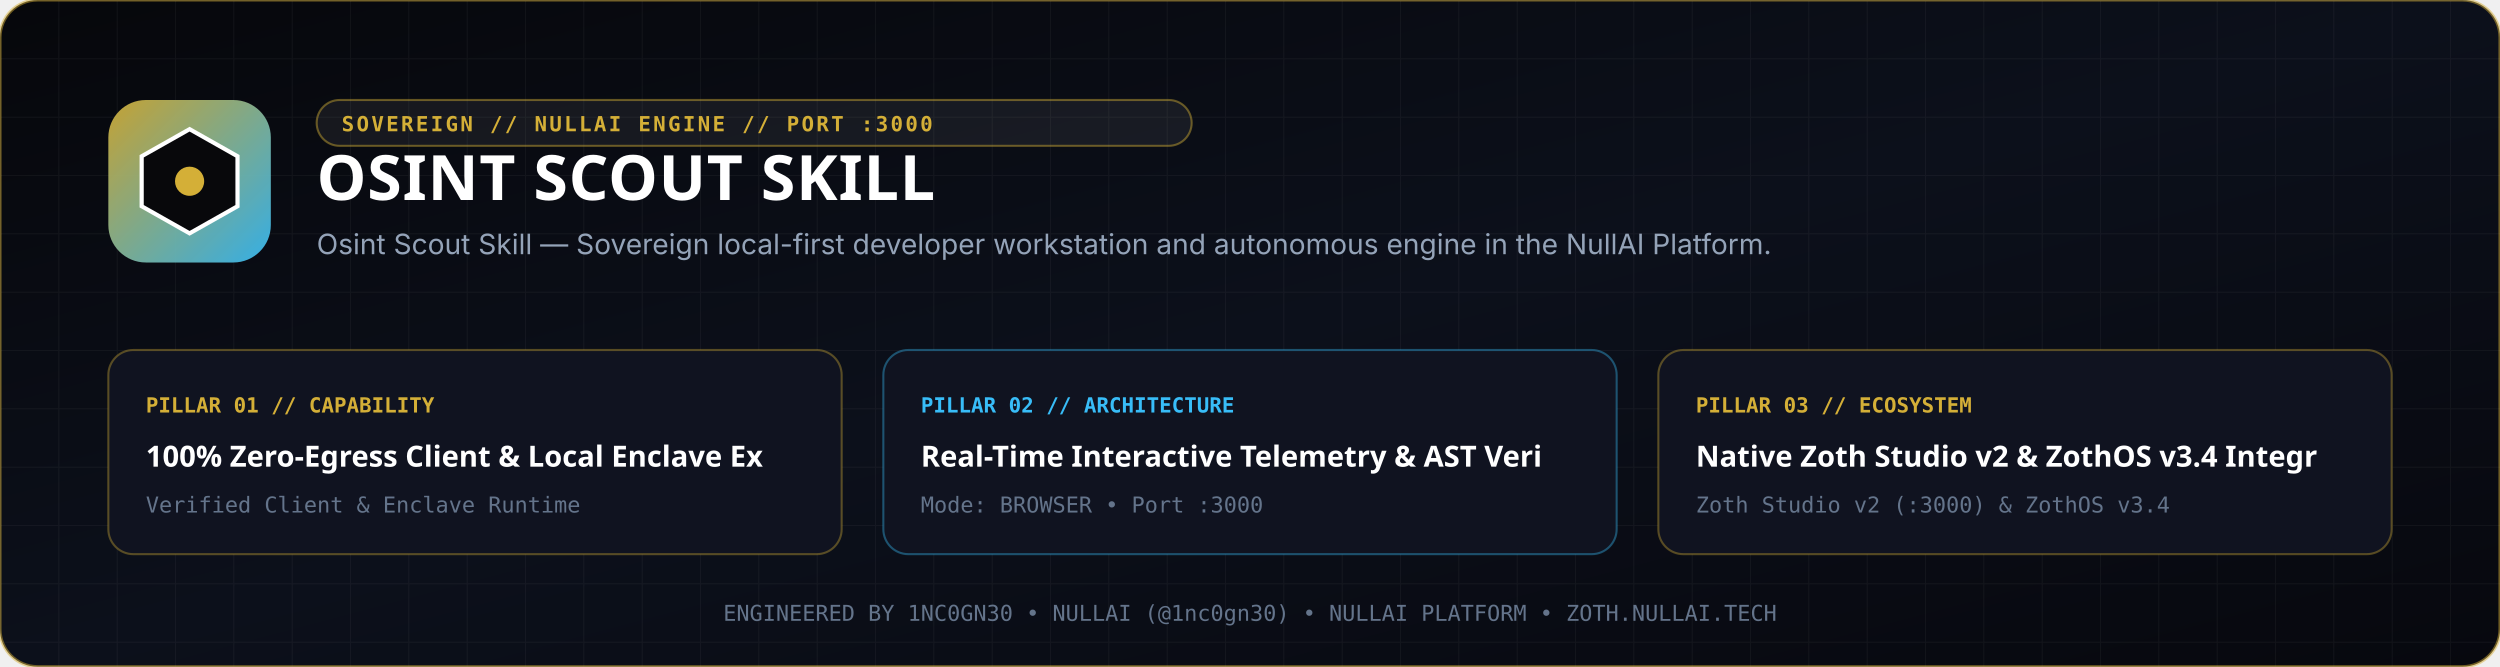
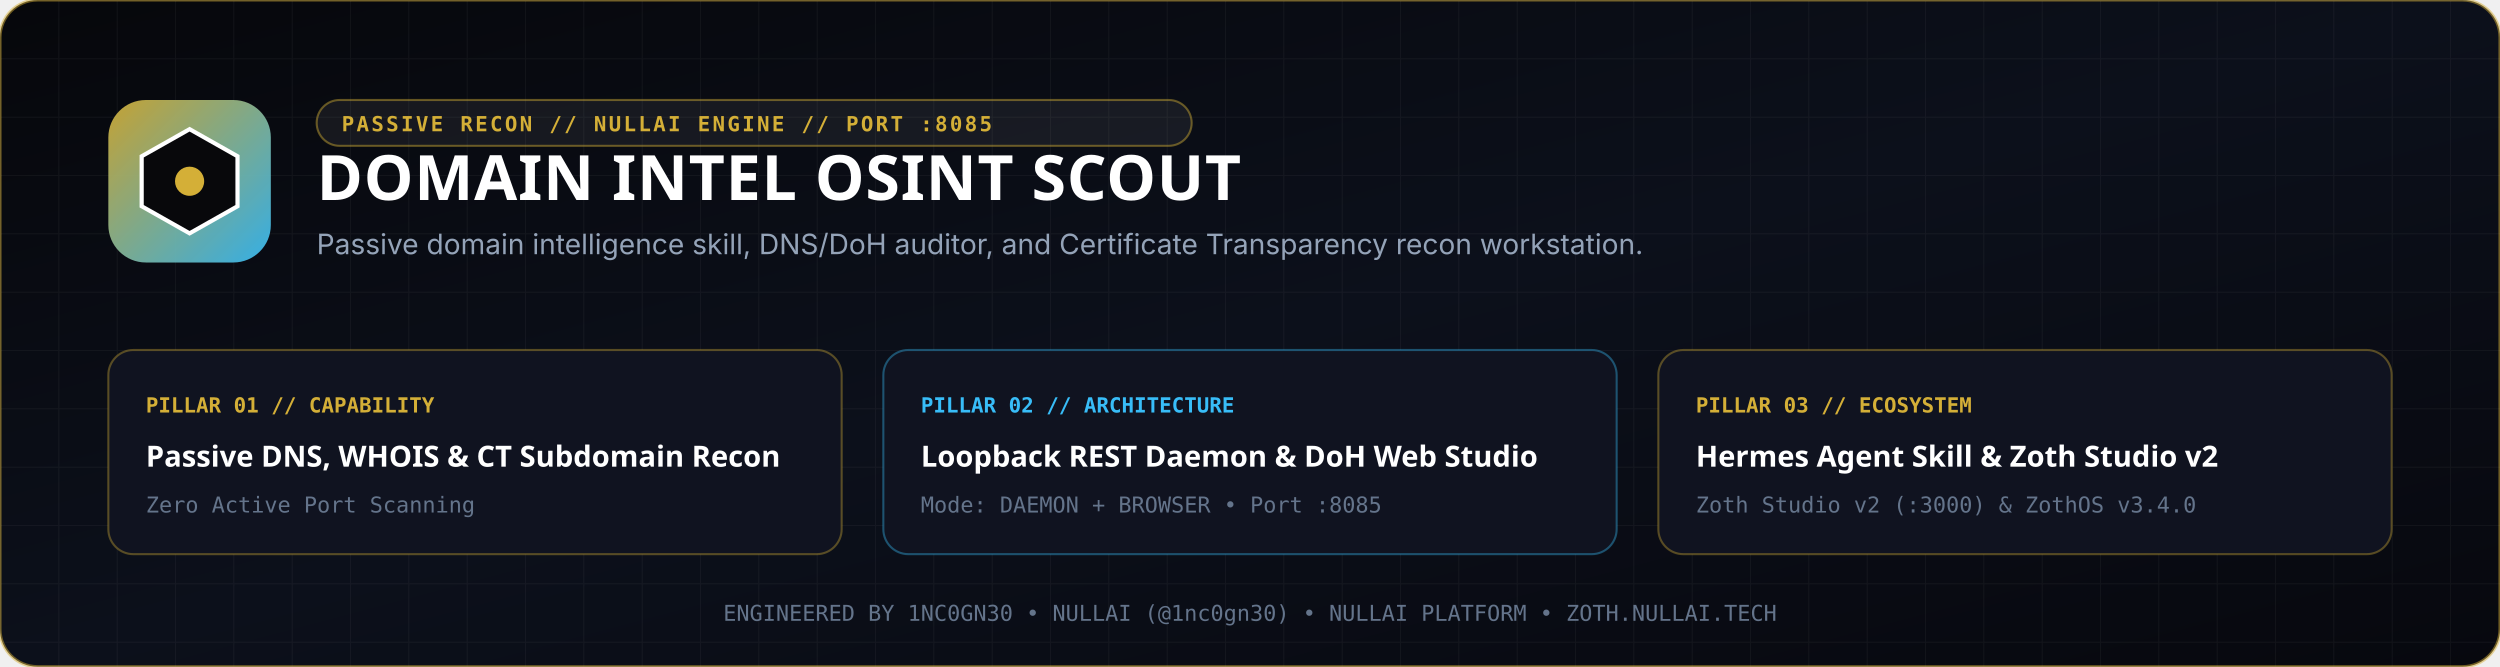
<svg xmlns="http://www.w3.org/2000/svg" viewBox="0 0 1200 320" width="100%" height="100%">
  <defs>
    <linearGradient id="bg" x1="0%" y1="0%" x2="100%" y2="100%">
      <stop offset="0%" stop-color="#06070B" />
      <stop offset="50%" stop-color="#0C101B" />
      <stop offset="100%" stop-color="#07080E" />
    </linearGradient>
    <linearGradient id="accent" x1="0%" y1="0%" x2="100%" y2="100%">
      <stop offset="0%" stop-color="#D4AF37" />
      <stop offset="100%" stop-color="#38BDF8" />
    </linearGradient>
    <pattern id="grid" width="28" height="28" patternUnits="userSpaceOnUse">
      <path d="M 28 0 L 0 0 0 28" fill="none" stroke="rgba(255,255,255,0.04)" stroke-width="1" />
    </pattern>
  </defs>
  <rect width="1200" height="320" rx="18" fill="url(#bg)" stroke="#D4AF37" stroke-opacity="0.5" stroke-width="1.5" />
  <rect width="1200" height="320" rx="18" fill="url(#grid)" />
  <g transform="translate(52, 48)">
    <rect width="78" height="78" rx="18" fill="url(#accent)" opacity="0.92" />
    <polygon points="39,14 62,27 62,51 39,64 16,51 16,27" fill="#08080B" stroke="#FFFFFF" stroke-width="2" />
    <circle cx="39" cy="39" r="7" fill="#D4AF37" />
  </g>
  <g transform="translate(152, 62)">
    <rect x="0" y="-14" width="420" height="22" rx="11" fill="rgba(255,255,255,0.06)" stroke="#D4AF37" stroke-opacity="0.45" />
-     <text x="12" y="1" fill="#D4AF37" font-family="JetBrains Mono, monospace" font-size="10" font-weight="700" letter-spacing="1.1">SOVEREIGN // NULLAI ENGINE // PORT :3000</text>
-     <text x="0" y="34" fill="#FFFFFF" font-family="Syne, Space Grotesk, sans-serif" font-size="30" font-weight="800" letter-spacing="0.4">OSINT SCOUT SKILL</text>
-     <text x="0" y="60" fill="#94A3B8" font-family="Inter, sans-serif" font-size="13.5">Osint Scout Skill — Sovereign local-first developer workstation and autonomous engine in the NullAI Platform.</text>
+     <text x="12" y="1" fill="#D4AF37" font-family="JetBrains Mono, monospace" font-size="10" font-weight="700" letter-spacing="1.1">PASSIVE RECON // NULLAI ENGINE // PORT :8085</text>
+     <text x="0" y="34" fill="#FFFFFF" font-family="Syne, Space Grotesk, sans-serif" font-size="30" font-weight="800" letter-spacing="0.4">DOMAIN INTEL OSINT SCOUT</text>
+     <text x="0" y="60" fill="#94A3B8" font-family="Inter, sans-serif" font-size="13.5">Passive domain intelligence skill, DNS/DoH auditor, and Certificate Transparency recon workstation.</text>
  </g>
  <g transform="translate(52, 168)">
    <rect x="0" y="0" width="352" height="98" rx="12" fill="#101320" stroke="#D4AF37" stroke-opacity="0.38" />
    <text x="18" y="30" fill="#D4AF37" font-family="JetBrains Mono, monospace" font-size="10" font-weight="700">PILLAR 01 // CAPABILITY</text>
-     <text x="18" y="56" fill="#FFFFFF" font-family="Space Grotesk, sans-serif" font-size="14" font-weight="700">100% Zero-Egress Client &amp; Local Enclave Ex</text>
-     <text x="18" y="78" fill="#64748B" font-family="JetBrains Mono, monospace" font-size="10.5">Verified Client &amp; Enclave Runtime</text>
+     <text x="18" y="56" fill="#FFFFFF" font-family="Space Grotesk, sans-serif" font-size="14" font-weight="700">Passive DNS, WHOIS &amp; CT Subdomain Recon</text>
+     <text x="18" y="78" fill="#64748B" font-family="JetBrains Mono, monospace" font-size="10.5">Zero Active Port Scanning</text>
    <rect x="372" y="0" width="352" height="98" rx="12" fill="#101320" stroke="#38BDF8" stroke-opacity="0.38" />
    <text x="390" y="30" fill="#38BDF8" font-family="JetBrains Mono, monospace" font-size="10" font-weight="700">PILLAR 02 // ARCHITECTURE</text>
-     <text x="390" y="56" fill="#FFFFFF" font-family="Space Grotesk, sans-serif" font-size="14" font-weight="700">Real-Time Interactive Telemetry &amp; AST Veri</text>
-     <text x="390" y="78" fill="#64748B" font-family="JetBrains Mono, monospace" font-size="10.5">Mode: BROWSER • Port :3000</text>
+     <text x="390" y="56" fill="#FFFFFF" font-family="Space Grotesk, sans-serif" font-size="14" font-weight="700">Loopback REST Daemon &amp; DoH Web Studio</text>
+     <text x="390" y="78" fill="#64748B" font-family="JetBrains Mono, monospace" font-size="10.5">Mode: DAEMON + BROWSER • Port :8085</text>
    <rect x="744" y="0" width="352" height="98" rx="12" fill="#101320" stroke="#D4AF37" stroke-opacity="0.38" />
    <text x="762" y="30" fill="#D4AF37" font-family="JetBrains Mono, monospace" font-size="10" font-weight="700">PILLAR 03 // ECOSYSTEM</text>
-     <text x="762" y="56" fill="#FFFFFF" font-family="Space Grotesk, sans-serif" font-size="14" font-weight="700">Native Zoth Studio v2 &amp; ZothOS v3.4 Integr</text>
-     <text x="762" y="78" fill="#64748B" font-family="JetBrains Mono, monospace" font-size="10.5">Zoth Studio v2 (:3000) &amp; ZothOS v3.4</text>
+     <text x="762" y="56" fill="#FFFFFF" font-family="Space Grotesk, sans-serif" font-size="14" font-weight="700">Hermes Agent Skill &amp; Zoth Studio v2</text>
+     <text x="762" y="78" fill="#64748B" font-family="JetBrains Mono, monospace" font-size="10.5">Zoth Studio v2 (:3000) &amp; ZothOS v3.4.0</text>
  </g>
  <text x="600" y="298" text-anchor="middle" fill="#64748B" font-family="JetBrains Mono, monospace" font-size="10.5">
    ENGINEERED BY 1NC0GN30 • NULLAI (@1nc0gn30)  •  NULLAI PLATFORM  •  ZOTH.NULLAI.TECH
  </text>
</svg>
